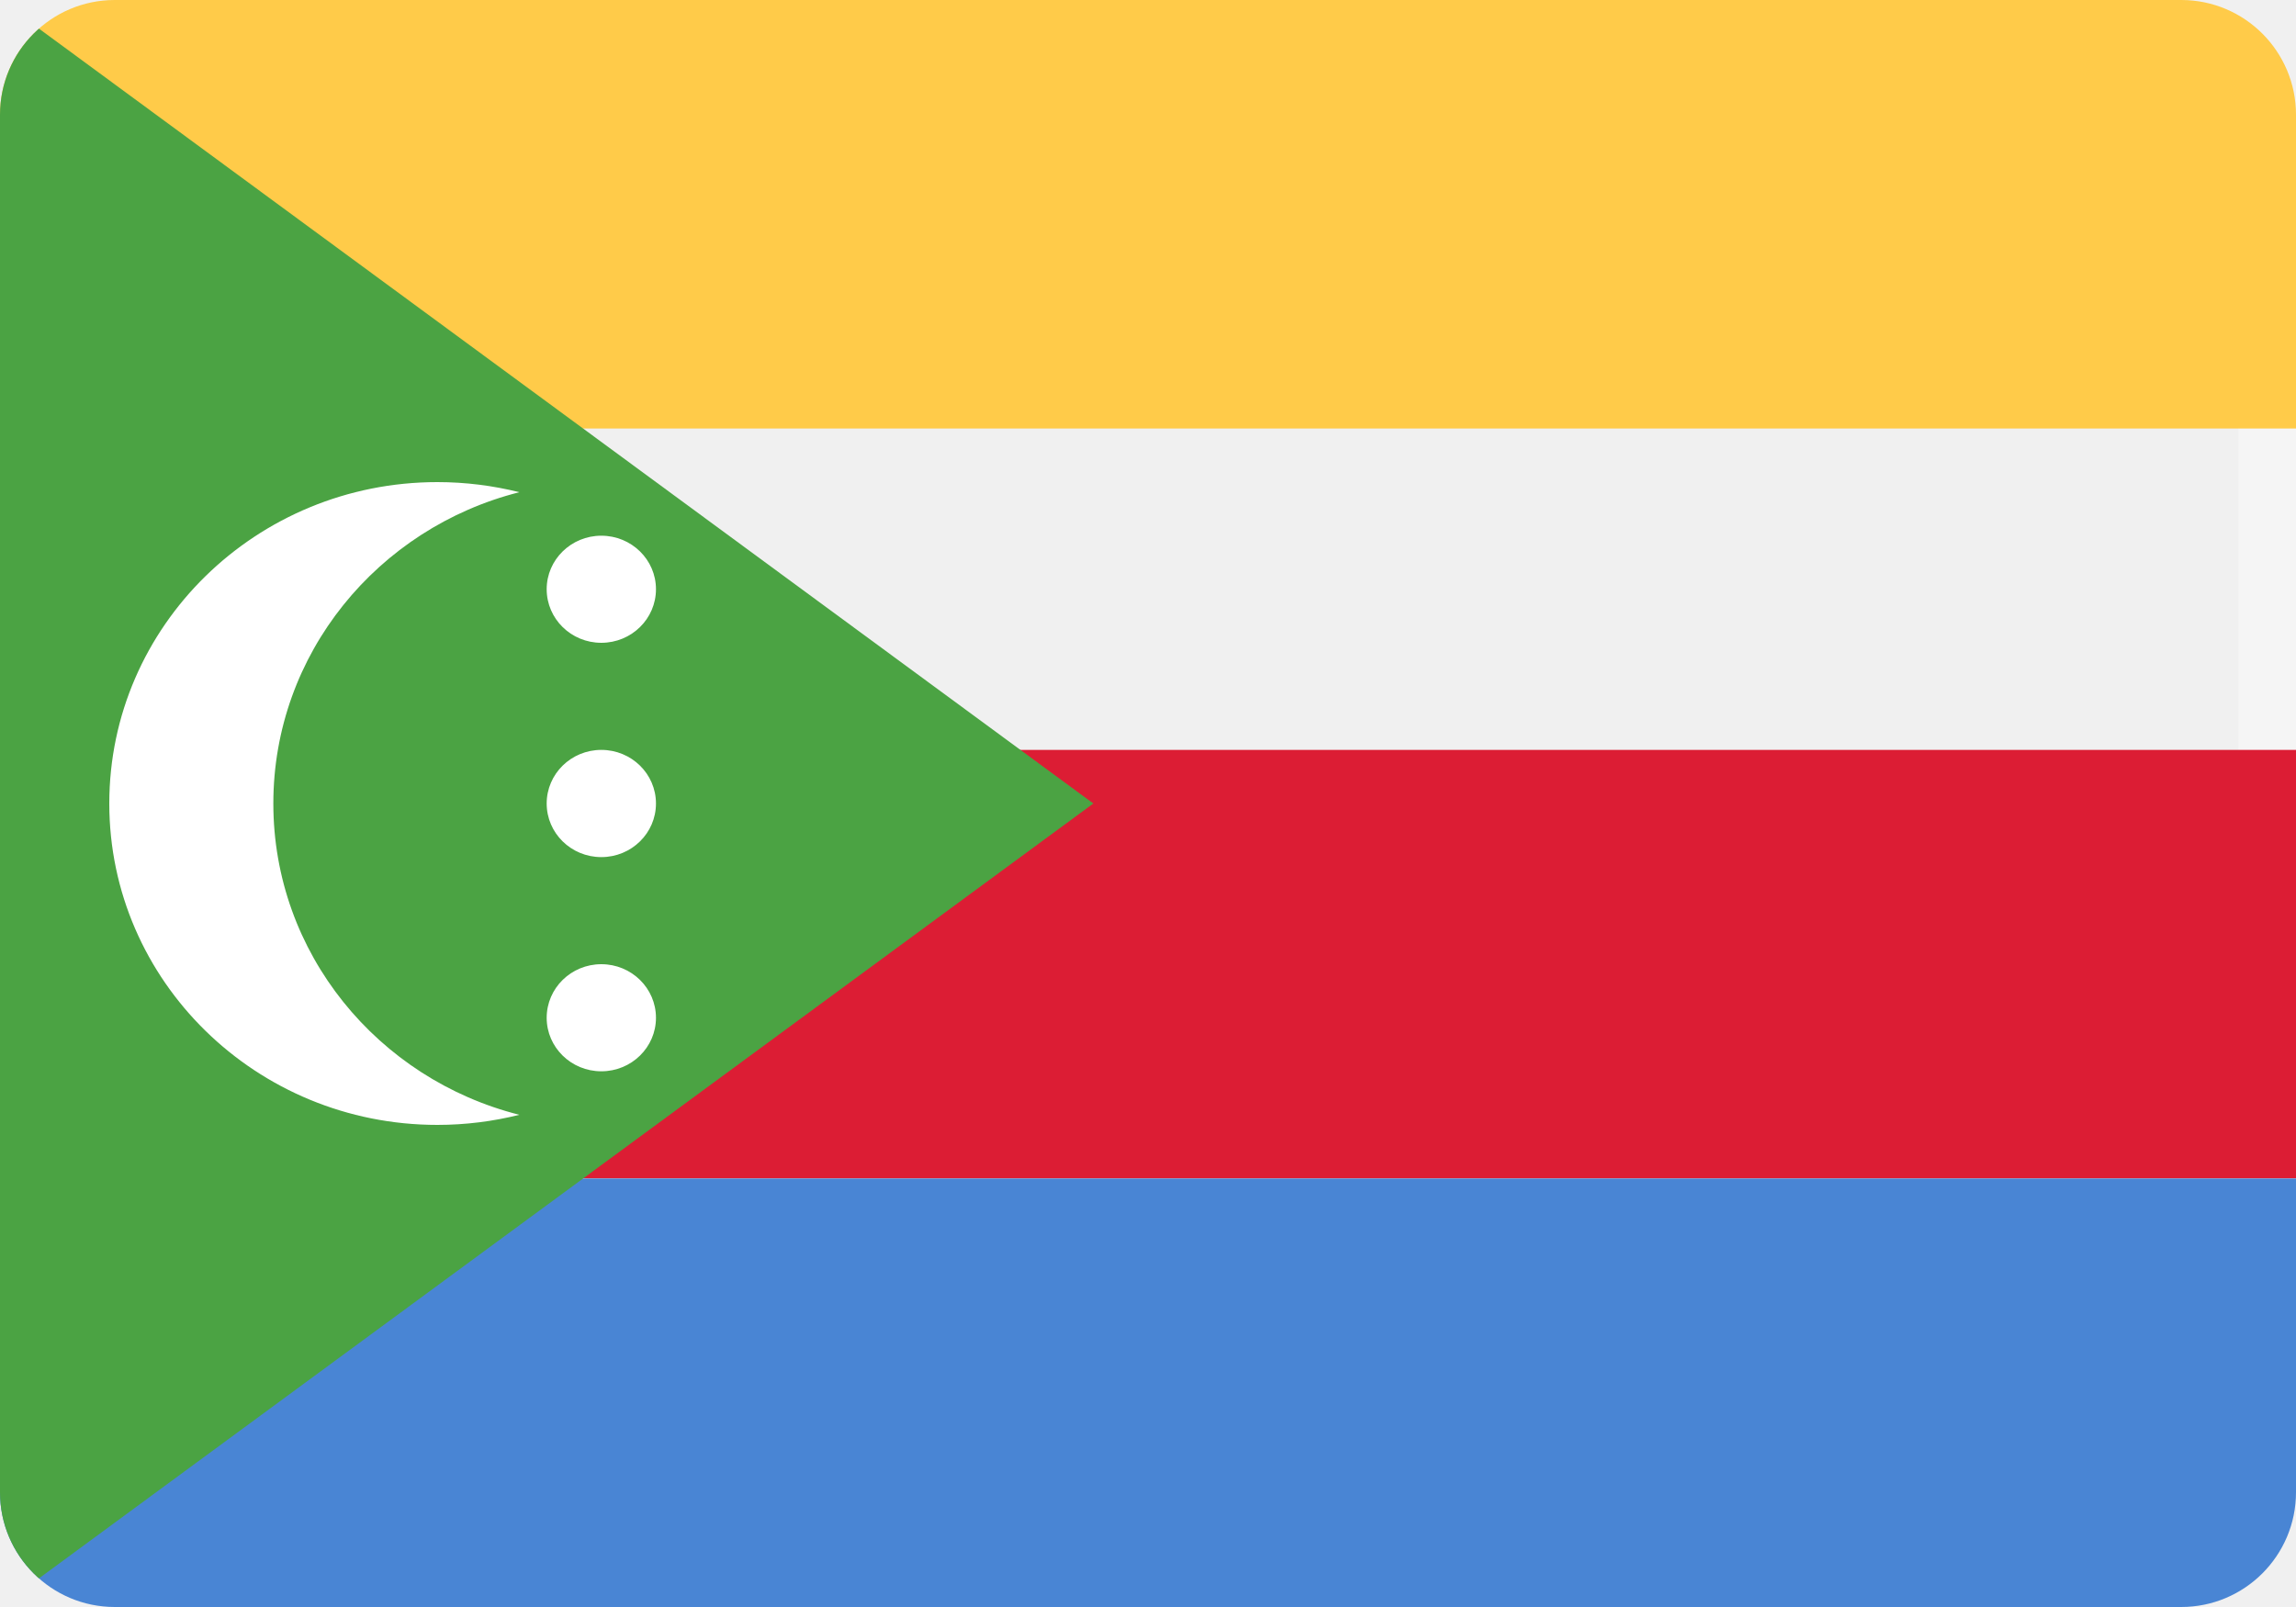
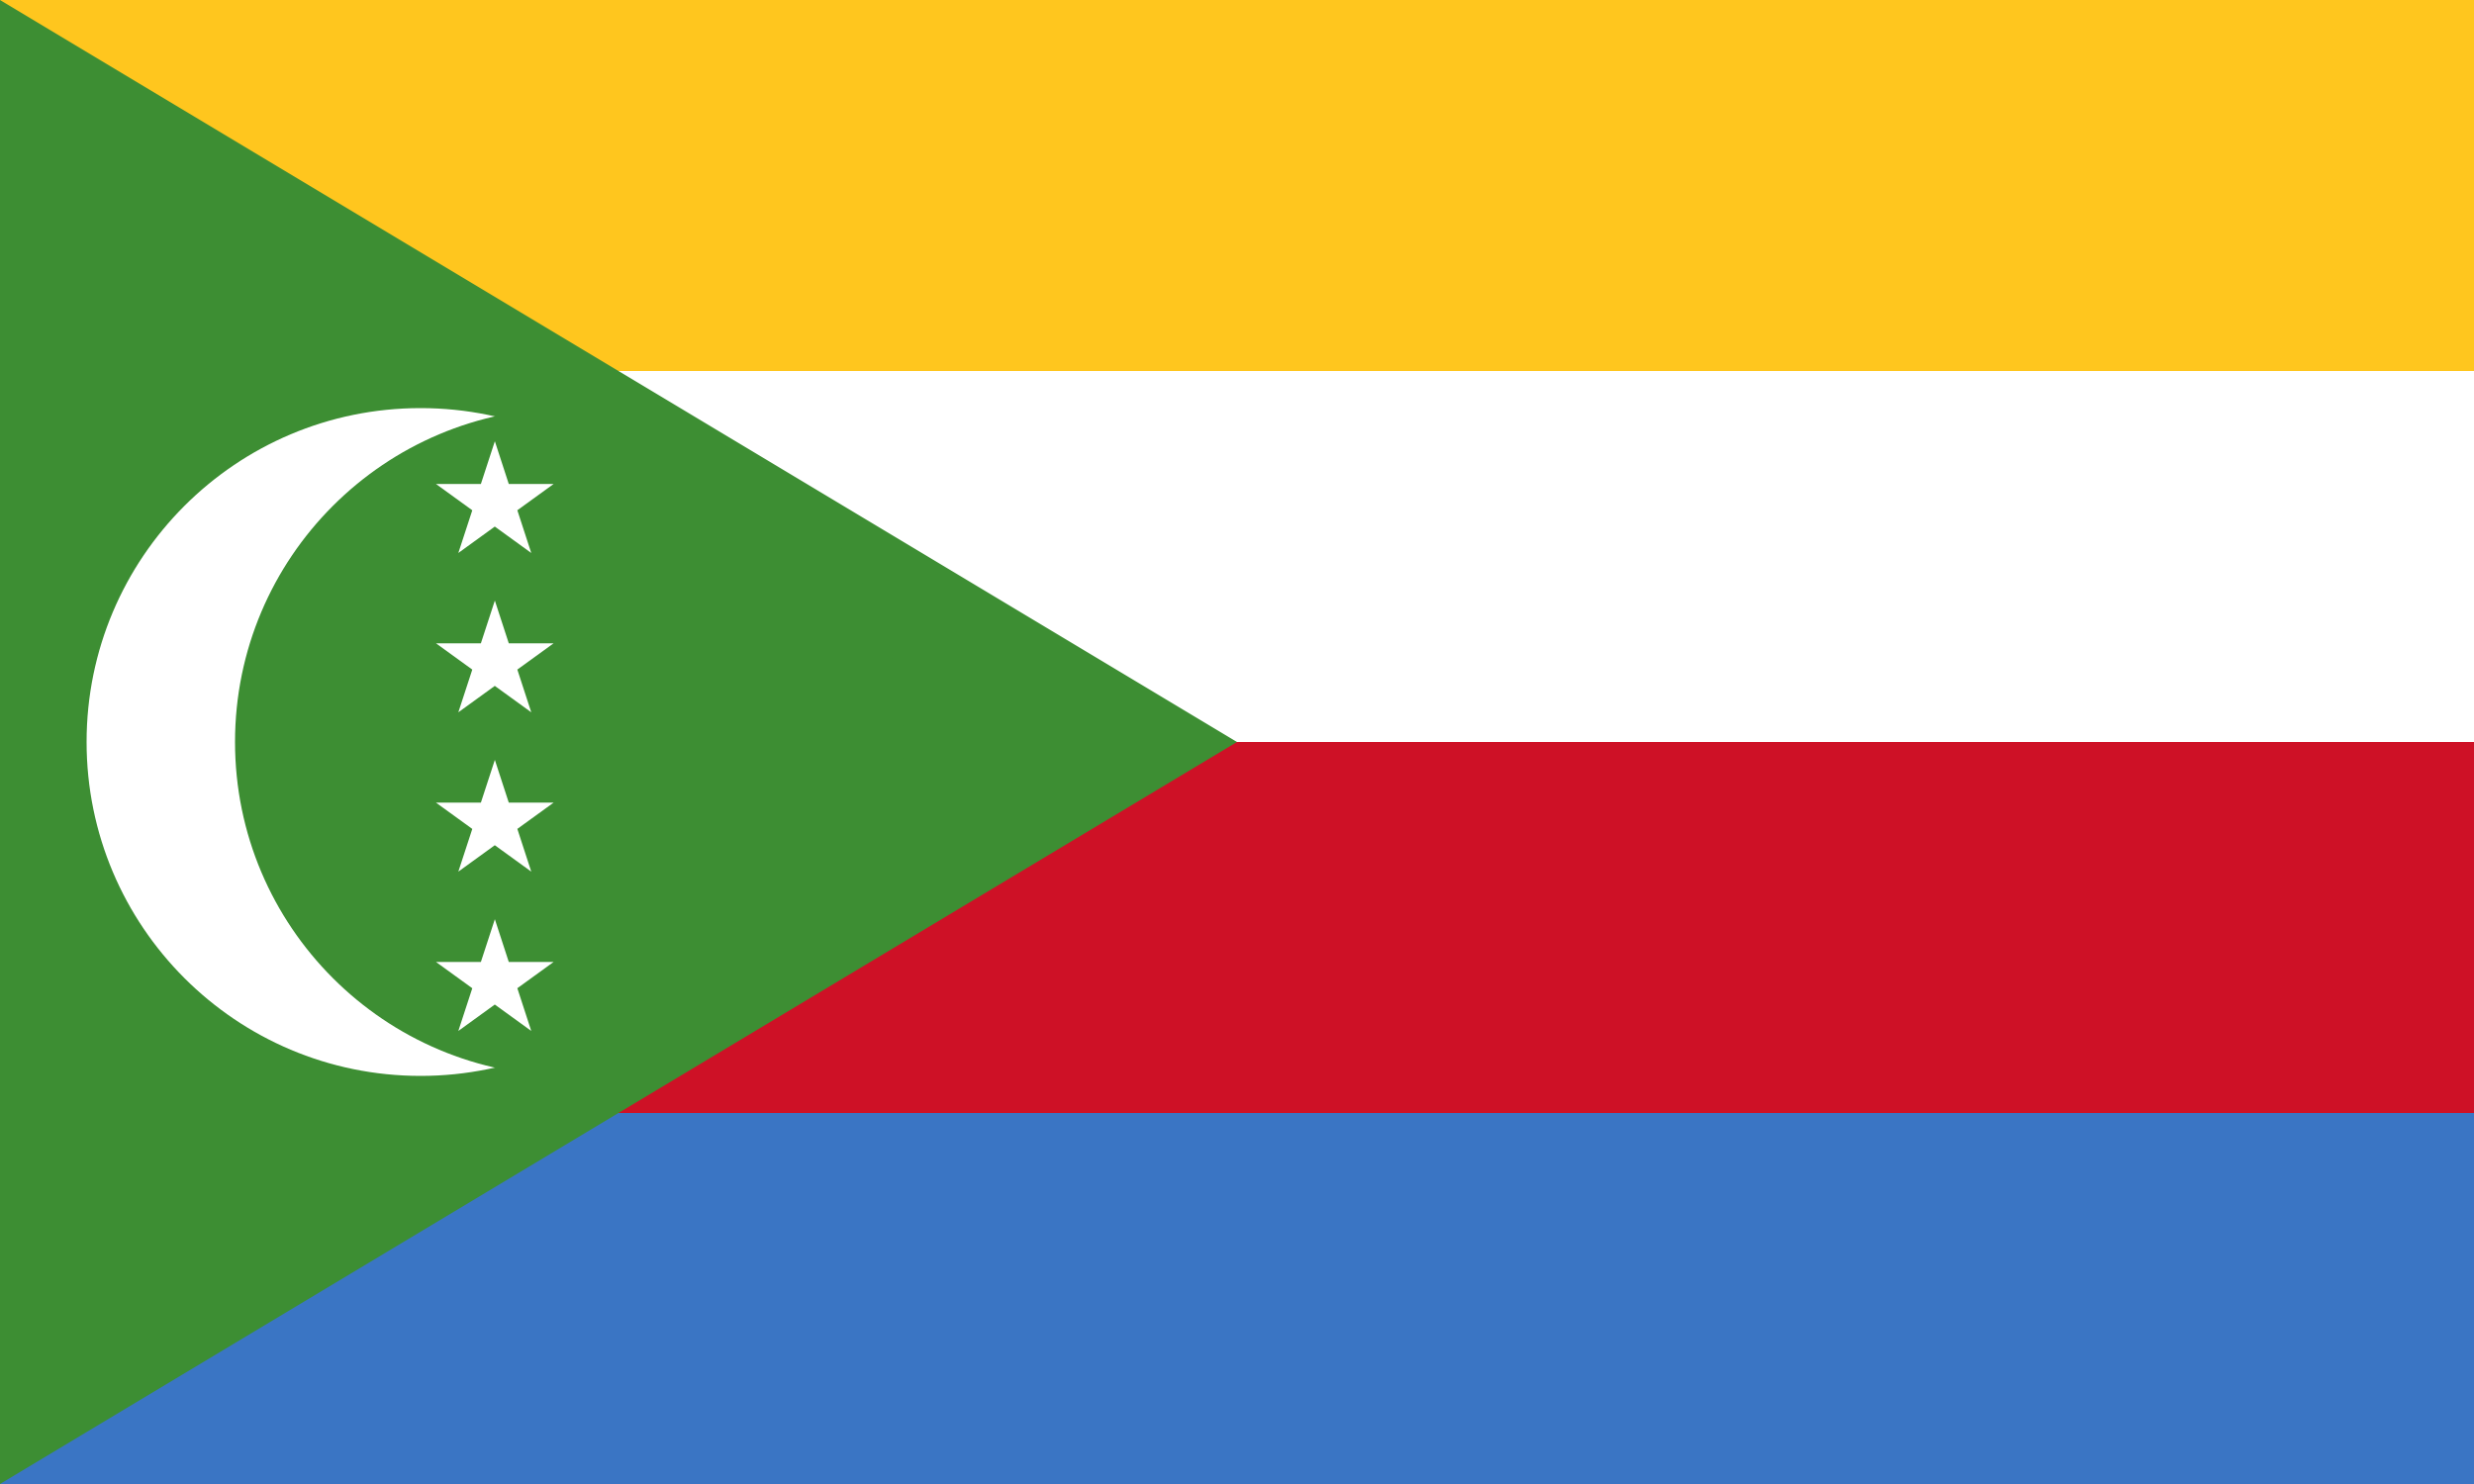
- <svg xmlns="http://www.w3.org/2000/svg" xmlns:xlink="http://www.w3.org/1999/xlink" width="20px" height="14px" viewBox="0 0 20 14" version="1.1">
-   <defs>
-     <rect id="path-1" x="0" y="0" width="20" height="14" rx="1" />
-   </defs>
-   <g id="Page-1" stroke="none" stroke-width="1" fill="none" fill-rule="evenodd">
-     <g id="Flags" transform="translate(-508, -124)">
-       <g id="KM" transform="translate(508, 124)">
-         <mask id="mask-2" fill="white">
-           <use xlink:href="#path-1" />
-         </mask>
-         <rect stroke="#F5F5F5" stroke-width="0.5" x="0.25" y="0.25" width="19.5" height="13.5" rx="1" />
-         <rect id="Rectangle-2" fill="#FFCB49" mask="url(#mask-2)" x="0" y="0" width="20" height="3.733" />
-         <rect id="Rectangle-2" fill="#DC1D34" mask="url(#mask-2)" x="0" y="6.533" width="20" height="3.733" />
-         <rect id="Rectangle-2" fill="#4985D4" mask="url(#mask-2)" x="0" y="10.267" width="20" height="3.733" />
-         <polygon id="Rectangle-2" fill="#4BA343" mask="url(#mask-2)" points="0 14 9.524 7 0 0" />
-         <path d="M4.524,4.288 C3.292,4.599 2.381,5.695 2.381,7 C2.381,8.305 3.292,9.401 4.524,9.712 C4.296,9.769 4.056,9.8 3.81,9.8 C2.232,9.8 0.952,8.546 0.952,7 C0.952,5.454 2.232,4.2 3.81,4.2 C4.056,4.2 4.296,4.231 4.524,4.288 Z M5.238,5.6 C4.975,5.6 4.762,5.391 4.762,5.133 C4.762,4.876 4.975,4.667 5.238,4.667 C5.501,4.667 5.714,4.876 5.714,5.133 C5.714,5.391 5.501,5.6 5.238,5.6 Z M5.238,7.467 C4.975,7.467 4.762,7.258 4.762,7 C4.762,6.742 4.975,6.533 5.238,6.533 C5.501,6.533 5.714,6.742 5.714,7 C5.714,7.258 5.501,7.467 5.238,7.467 Z M5.238,9.333 C4.975,9.333 4.762,9.124 4.762,8.867 C4.762,8.609 4.975,8.4 5.238,8.4 C5.501,8.4 5.714,8.609 5.714,8.867 C5.714,9.124 5.501,9.333 5.238,9.333 Z" id="Oval-12" fill="#FFFFFF" mask="url(#mask-2)" />
-       </g>
-     </g>
-   </g>
+ <svg xmlns="http://www.w3.org/2000/svg" xmlns:xlink="http://www.w3.org/1999/xlink" width="1000" height="600" viewBox="0 0 500 300">
+   <rect fill="#3A75C4" width="500" height="300" />
+   <rect fill="#CE1126" width="500" height="225" />
+   <rect fill="#FFF" width="500" height="150" />
+   <rect fill="#FFC61E" width="500" height="75" />
+   <path fill="#3D8E33" d="M0,300l250-150L0,0V300z" />
+   <circle fill="#FFF" cx="85" cy="150" r="67.5" />
+   <circle fill="#3D8E33" cx="115" cy="150" r="67.5" />
+   <path id="star" fill="#FFF" d="M100.01,89.2l7.359,22.588L88.112,97.839h23.775l-19.257,13.949L100.01,89.2z" />
+   <use xlink:href="#star" y="32.208" />
+   <use xlink:href="#star" y="64.417" />
+   <use xlink:href="#star" y="96.625" />
</svg>
